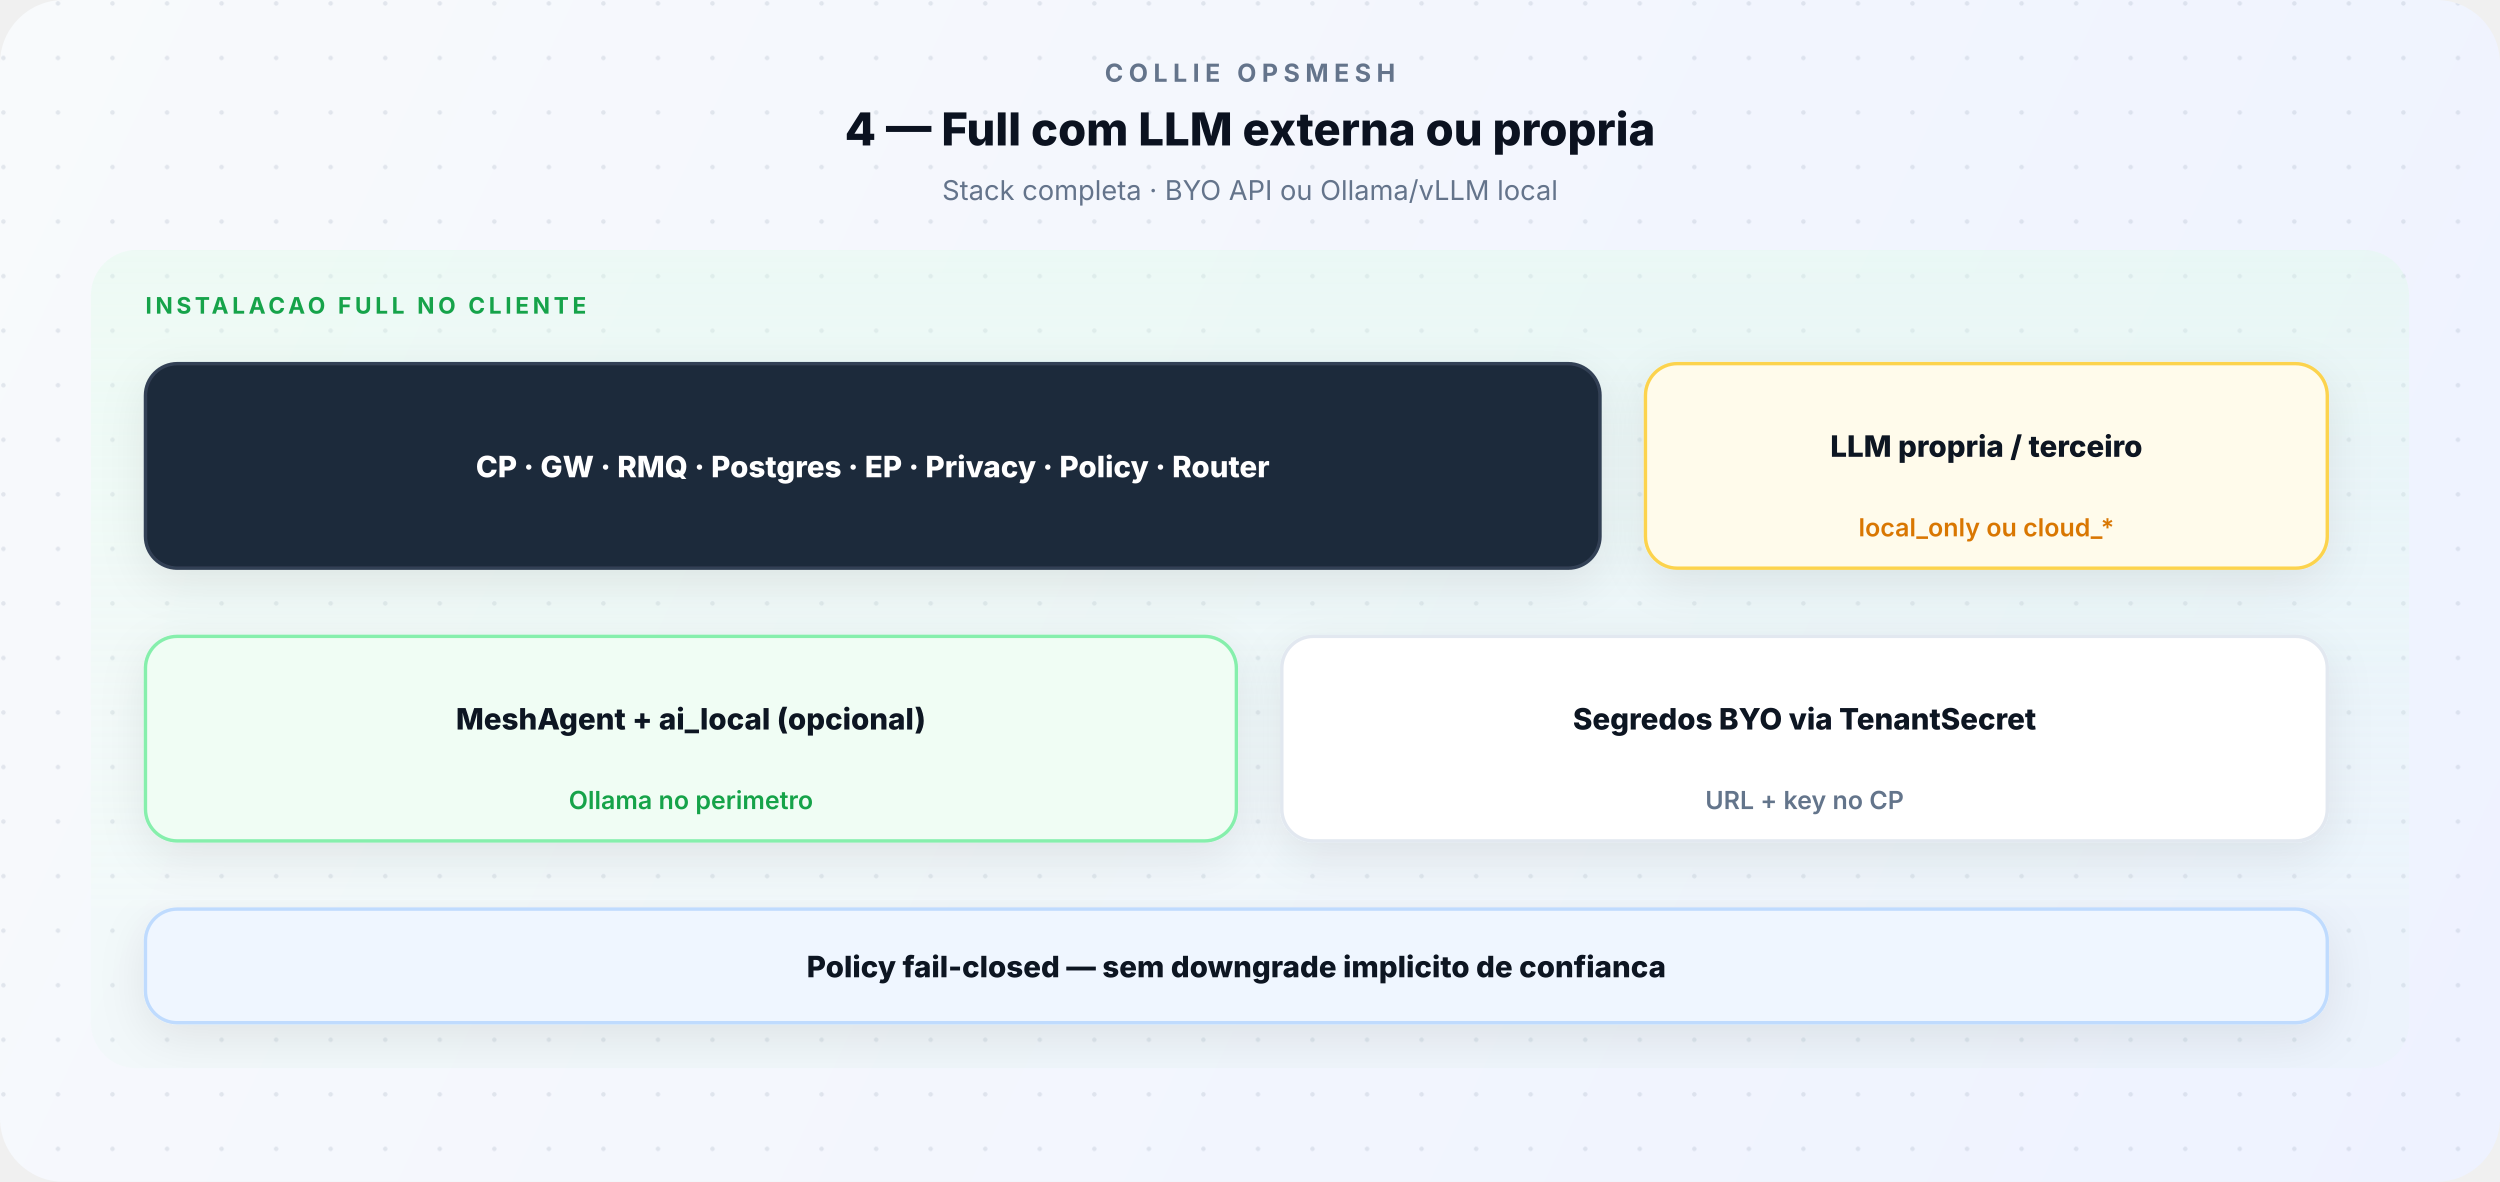
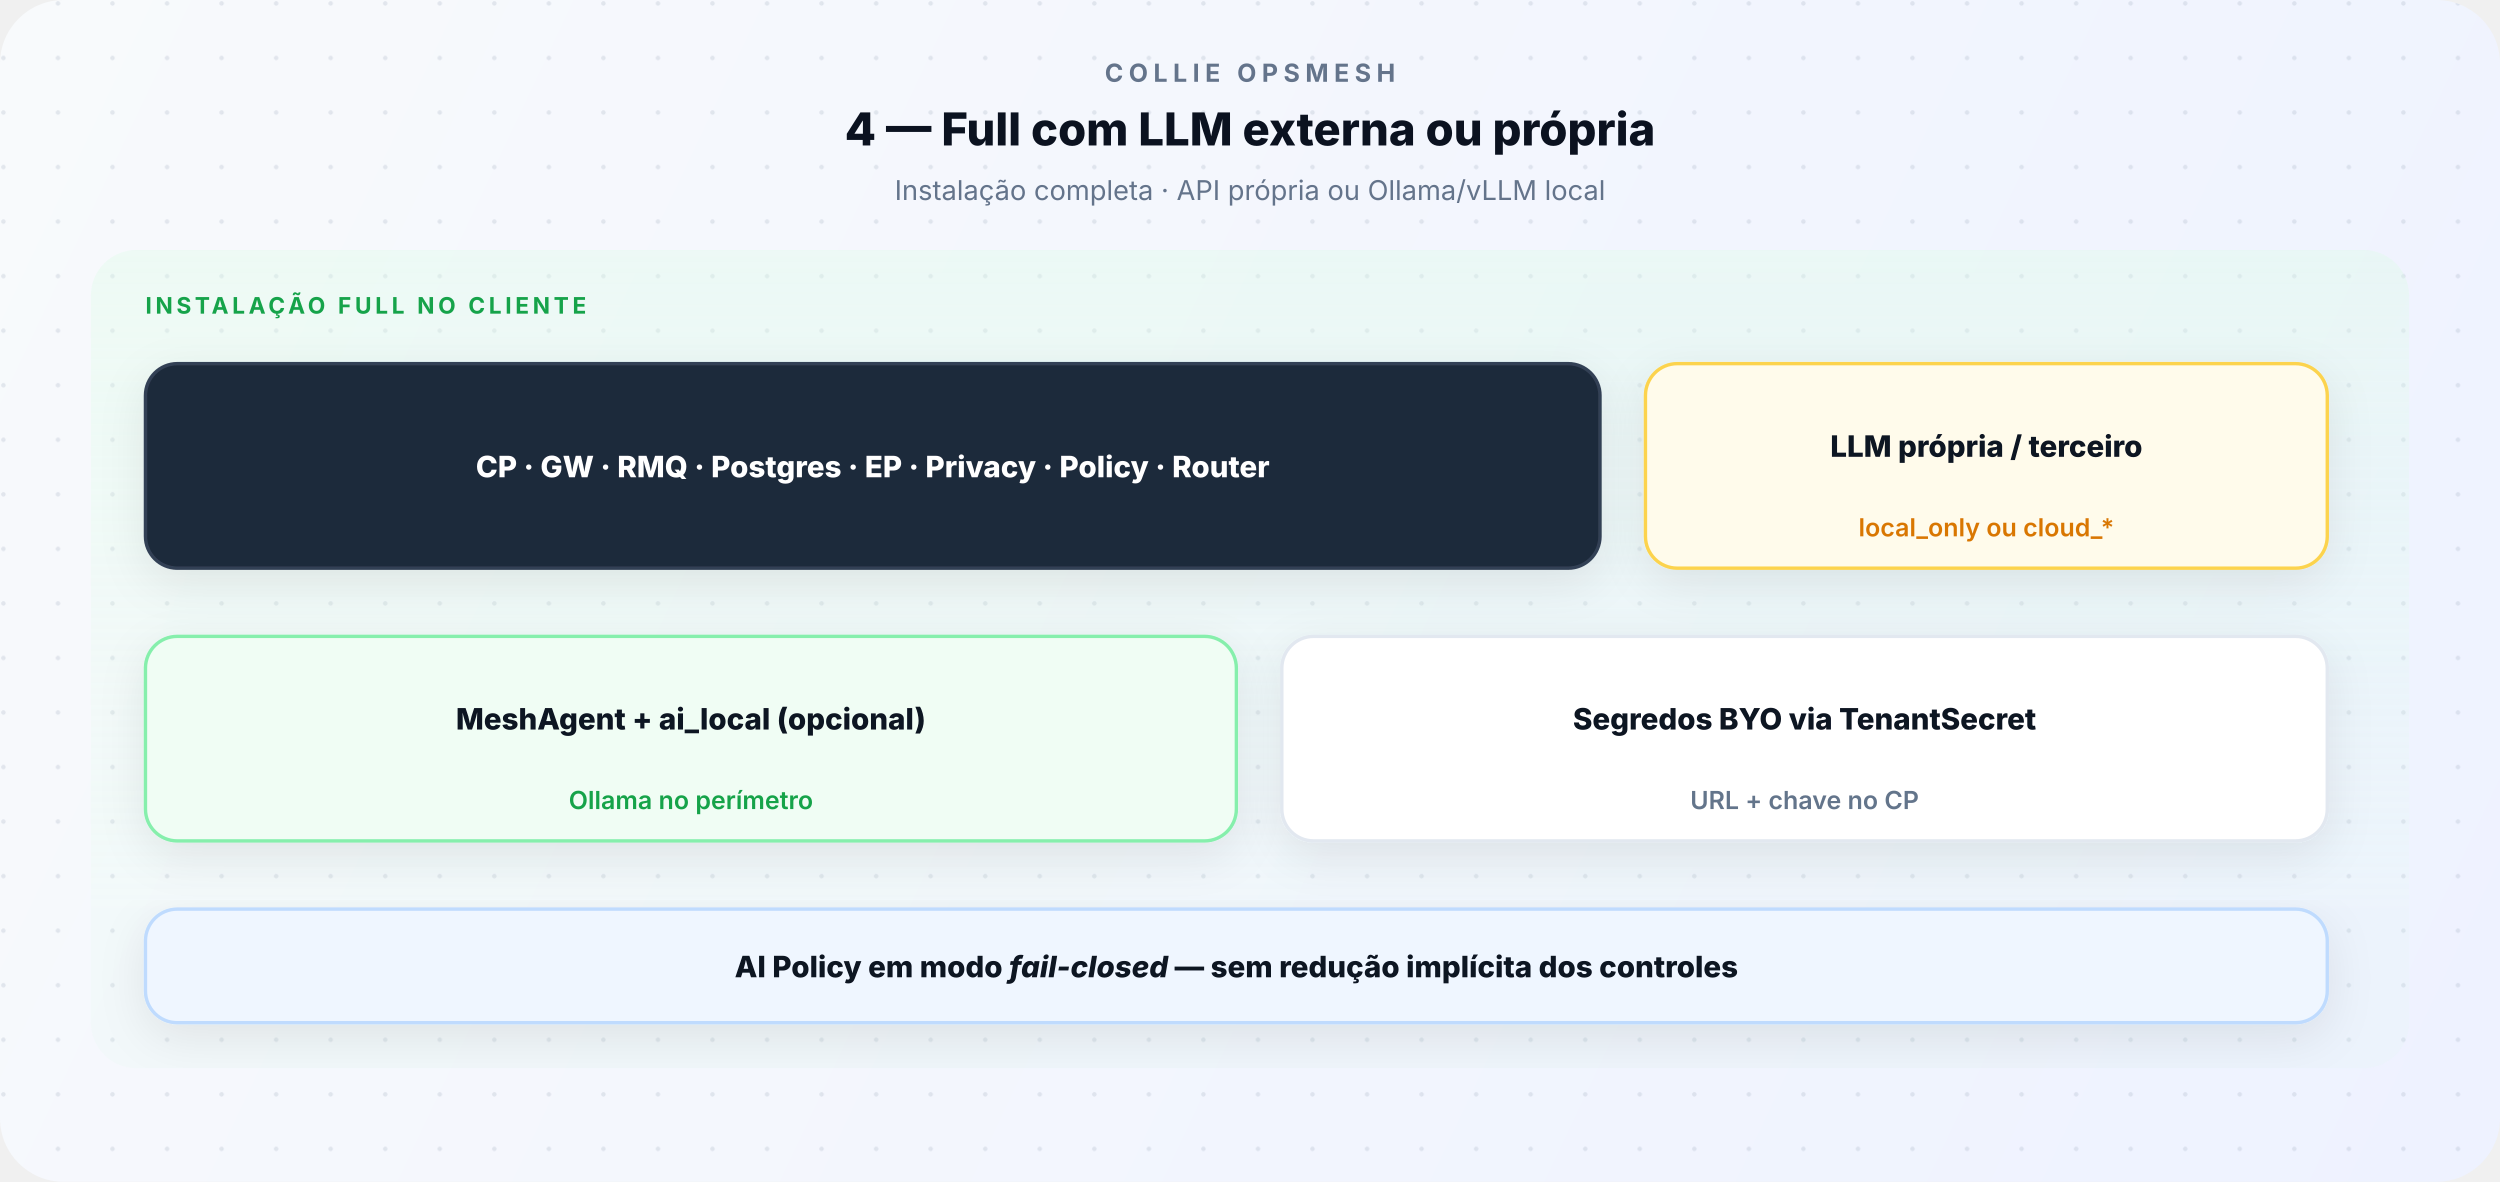
<svg xmlns="http://www.w3.org/2000/svg" width="1100" height="520" viewBox="0 0 1100 520" fill="none" role="img" aria-labelledby="t d">
  <defs>
    <linearGradient id="bg" x1="0" y1="0" x2="1100" y2="520" gradientUnits="userSpaceOnUse">
      <stop offset="0%" stop-color="#F8FAFC" />
      <stop offset="100%" stop-color="#EEF2FF" />
    </linearGradient>
    <linearGradient id="cpGrad" x1="0" y1="0" x2="500" y2="200" gradientUnits="userSpaceOnUse">
      <stop offset="0%" stop-color="#141B2D" />
      <stop offset="100%" stop-color="#0B1220" />
    </linearGradient>
    <linearGradient id="zoneCollie" x1="0" y1="0" x2="0" y2="400" gradientUnits="userSpaceOnUse">
      <stop offset="0%" stop-color="#DBEAFE" stop-opacity="0.45" />
      <stop offset="100%" stop-color="#DBEAFE" stop-opacity="0.12" />
    </linearGradient>
    <linearGradient id="zoneClient" x1="0" y1="0" x2="0" y2="400" gradientUnits="userSpaceOnUse">
      <stop offset="0%" stop-color="#DCFCE7" stop-opacity="0.45" />
      <stop offset="100%" stop-color="#DCFCE7" stop-opacity="0.12" />
    </linearGradient>
    <filter id="sh" x="-20%" y="-20%" width="140%" height="160%">
      <feDropShadow dx="0" dy="6" stdDeviation="10" flood-color="#0B1220" flood-opacity="0.08" />
    </filter>
    <marker id="arrB" markerWidth="8" markerHeight="8" refX="6" refY="3" orient="auto">
      <path d="M0 0l6 3-6 3" fill="none" stroke="#2563EB" stroke-width="1.5" />
    </marker>
    <marker id="arrG" markerWidth="8" markerHeight="8" refX="6" refY="3" orient="auto">
      <path d="M0 0l6 3-6 3" fill="none" stroke="#16A34A" stroke-width="1.5" />
    </marker>
    <pattern id="dots" width="24" height="24" patternUnits="userSpaceOnUse">
      <circle cx="1.5" cy="1.5" r="1" fill="#94A3B8" opacity="0.22" />
    </pattern>
  </defs>
  <rect width="1100" height="520" rx="28" fill="url(#bg)" />
  <rect width="1100" height="520" rx="28" fill="url(#dots)" />
  <text x="550.0" y="36" font-family="Inter,Arial,sans-serif" font-size="11" font-weight="700" fill="#64748B" text-anchor="middle" letter-spacing="2.4">COLLIE OPSMESH</text>
-   <text x="550.0" y="64" font-family="Inter,Arial,sans-serif" font-size="20" font-weight="800" fill="#0B1220" text-anchor="middle">4 — Full com LLM externa ou propria</text>
-   <text x="550.0" y="88" font-family="Inter,Arial,sans-serif" font-size="12" fill="#64748B" text-anchor="middle">Stack completa · BYO API ou Ollama/vLLM local</text>
+   <text x="550.0" y="64" font-family="Inter,Arial,sans-serif" font-size="20" font-weight="800" fill="#0B1220" text-anchor="middle">4 — Full com LLM externa ou própria</text>
+   <text x="550.0" y="88" font-family="Inter,Arial,sans-serif" font-size="12" fill="#64748B" text-anchor="middle">Instalação completa · API própria ou Ollama/vLLM local</text>
  <rect x="40" y="110" width="1020" height="360" rx="20" fill="url(#zoneClient)" />
-   <text x="64" y="138" font-family="Inter,Arial,sans-serif" font-size="10" font-weight="700" fill="#16A34A" letter-spacing="1.6">INSTALACAO FULL NO CLIENTE</text>
+   <text x="64" y="138" font-family="Inter,Arial,sans-serif" font-size="10" font-weight="700" fill="#16A34A" letter-spacing="1.6">INSTALAÇÃO FULL NO CLIENTE</text>
  <g filter="url(#sh)" font-family="Inter,Arial,sans-serif">
    <rect x="64" y="160" width="640" height="90" rx="14" fill="#1E293B" stroke="#334155" stroke-width="1.5" />
    <text x="384.0" y="210.0" font-size="13" font-weight="800" fill="#FFFFFF" text-anchor="middle">CP · GW · RMQ · Postgres · EP · Privacy · Policy · Router</text>
  </g>
  <g filter="url(#sh)" font-family="Inter,Arial,sans-serif">
    <rect x="724" y="160" width="300" height="90" rx="14" fill="#FFFBEB" stroke="#FCD34D" stroke-width="1.5" />
-     <text x="874.0" y="201.0" font-size="13" font-weight="800" fill="#0B1220" text-anchor="middle">LLM propria / terceiro</text>
+     <text x="874.0" y="201.0" font-size="13" font-weight="800" fill="#0B1220" text-anchor="middle">LLM própria / terceiro</text>
    <text x="874.0" y="236" font-size="11" font-weight="600" fill="#D97706" text-anchor="middle">local_only ou cloud_*</text>
  </g>
  <g filter="url(#sh)" font-family="Inter,Arial,sans-serif">
    <rect x="64" y="280" width="480" height="90" rx="14" fill="#F0FDF4" stroke="#86EFAC" stroke-width="1.5" />
    <text x="304.0" y="321.0" font-size="13" font-weight="800" fill="#0B1220" text-anchor="middle">MeshAgent + ai_local (opcional)</text>
-     <text x="304.0" y="356" font-size="11" font-weight="600" fill="#16A34A" text-anchor="middle">Ollama no perimetro</text>
+     <text x="304.0" y="356" font-size="11" font-weight="600" fill="#16A34A" text-anchor="middle">Ollama no perímetro</text>
  </g>
  <g filter="url(#sh)" font-family="Inter,Arial,sans-serif">
    <rect x="564" y="280" width="460" height="90" rx="14" fill="#FFFFFF" stroke="#E2E8F0" stroke-width="1.5" />
    <text x="794.0" y="321.0" font-size="13" font-weight="800" fill="#0B1220" text-anchor="middle">Segredos BYO via TenantSecret</text>
-     <text x="794.0" y="356" font-size="11" font-weight="600" fill="#64748B" text-anchor="middle">URL + key no CP</text>
+     <text x="794.0" y="356" font-size="11" font-weight="600" fill="#64748B" text-anchor="middle">URL + chave no CP</text>
  </g>
  <g filter="url(#sh)" font-family="Inter,Arial,sans-serif">
    <rect x="64" y="400" width="960" height="50" rx="14" fill="#EFF6FF" stroke="#BFDBFE" stroke-width="1.5" />
-     <text x="544.0" y="430.0" font-size="13" font-weight="800" fill="#0B1220" text-anchor="middle">Policy fail-closed — sem downgrade implicito de confianca</text>
+     <text x="544.0" y="430.0" font-size="13" font-weight="800" fill="#0B1220" text-anchor="middle">AI Policy em modo <tspan font-style="italic">fail-closed</tspan> — sem redução implícita dos controles</text>
  </g>
</svg>
